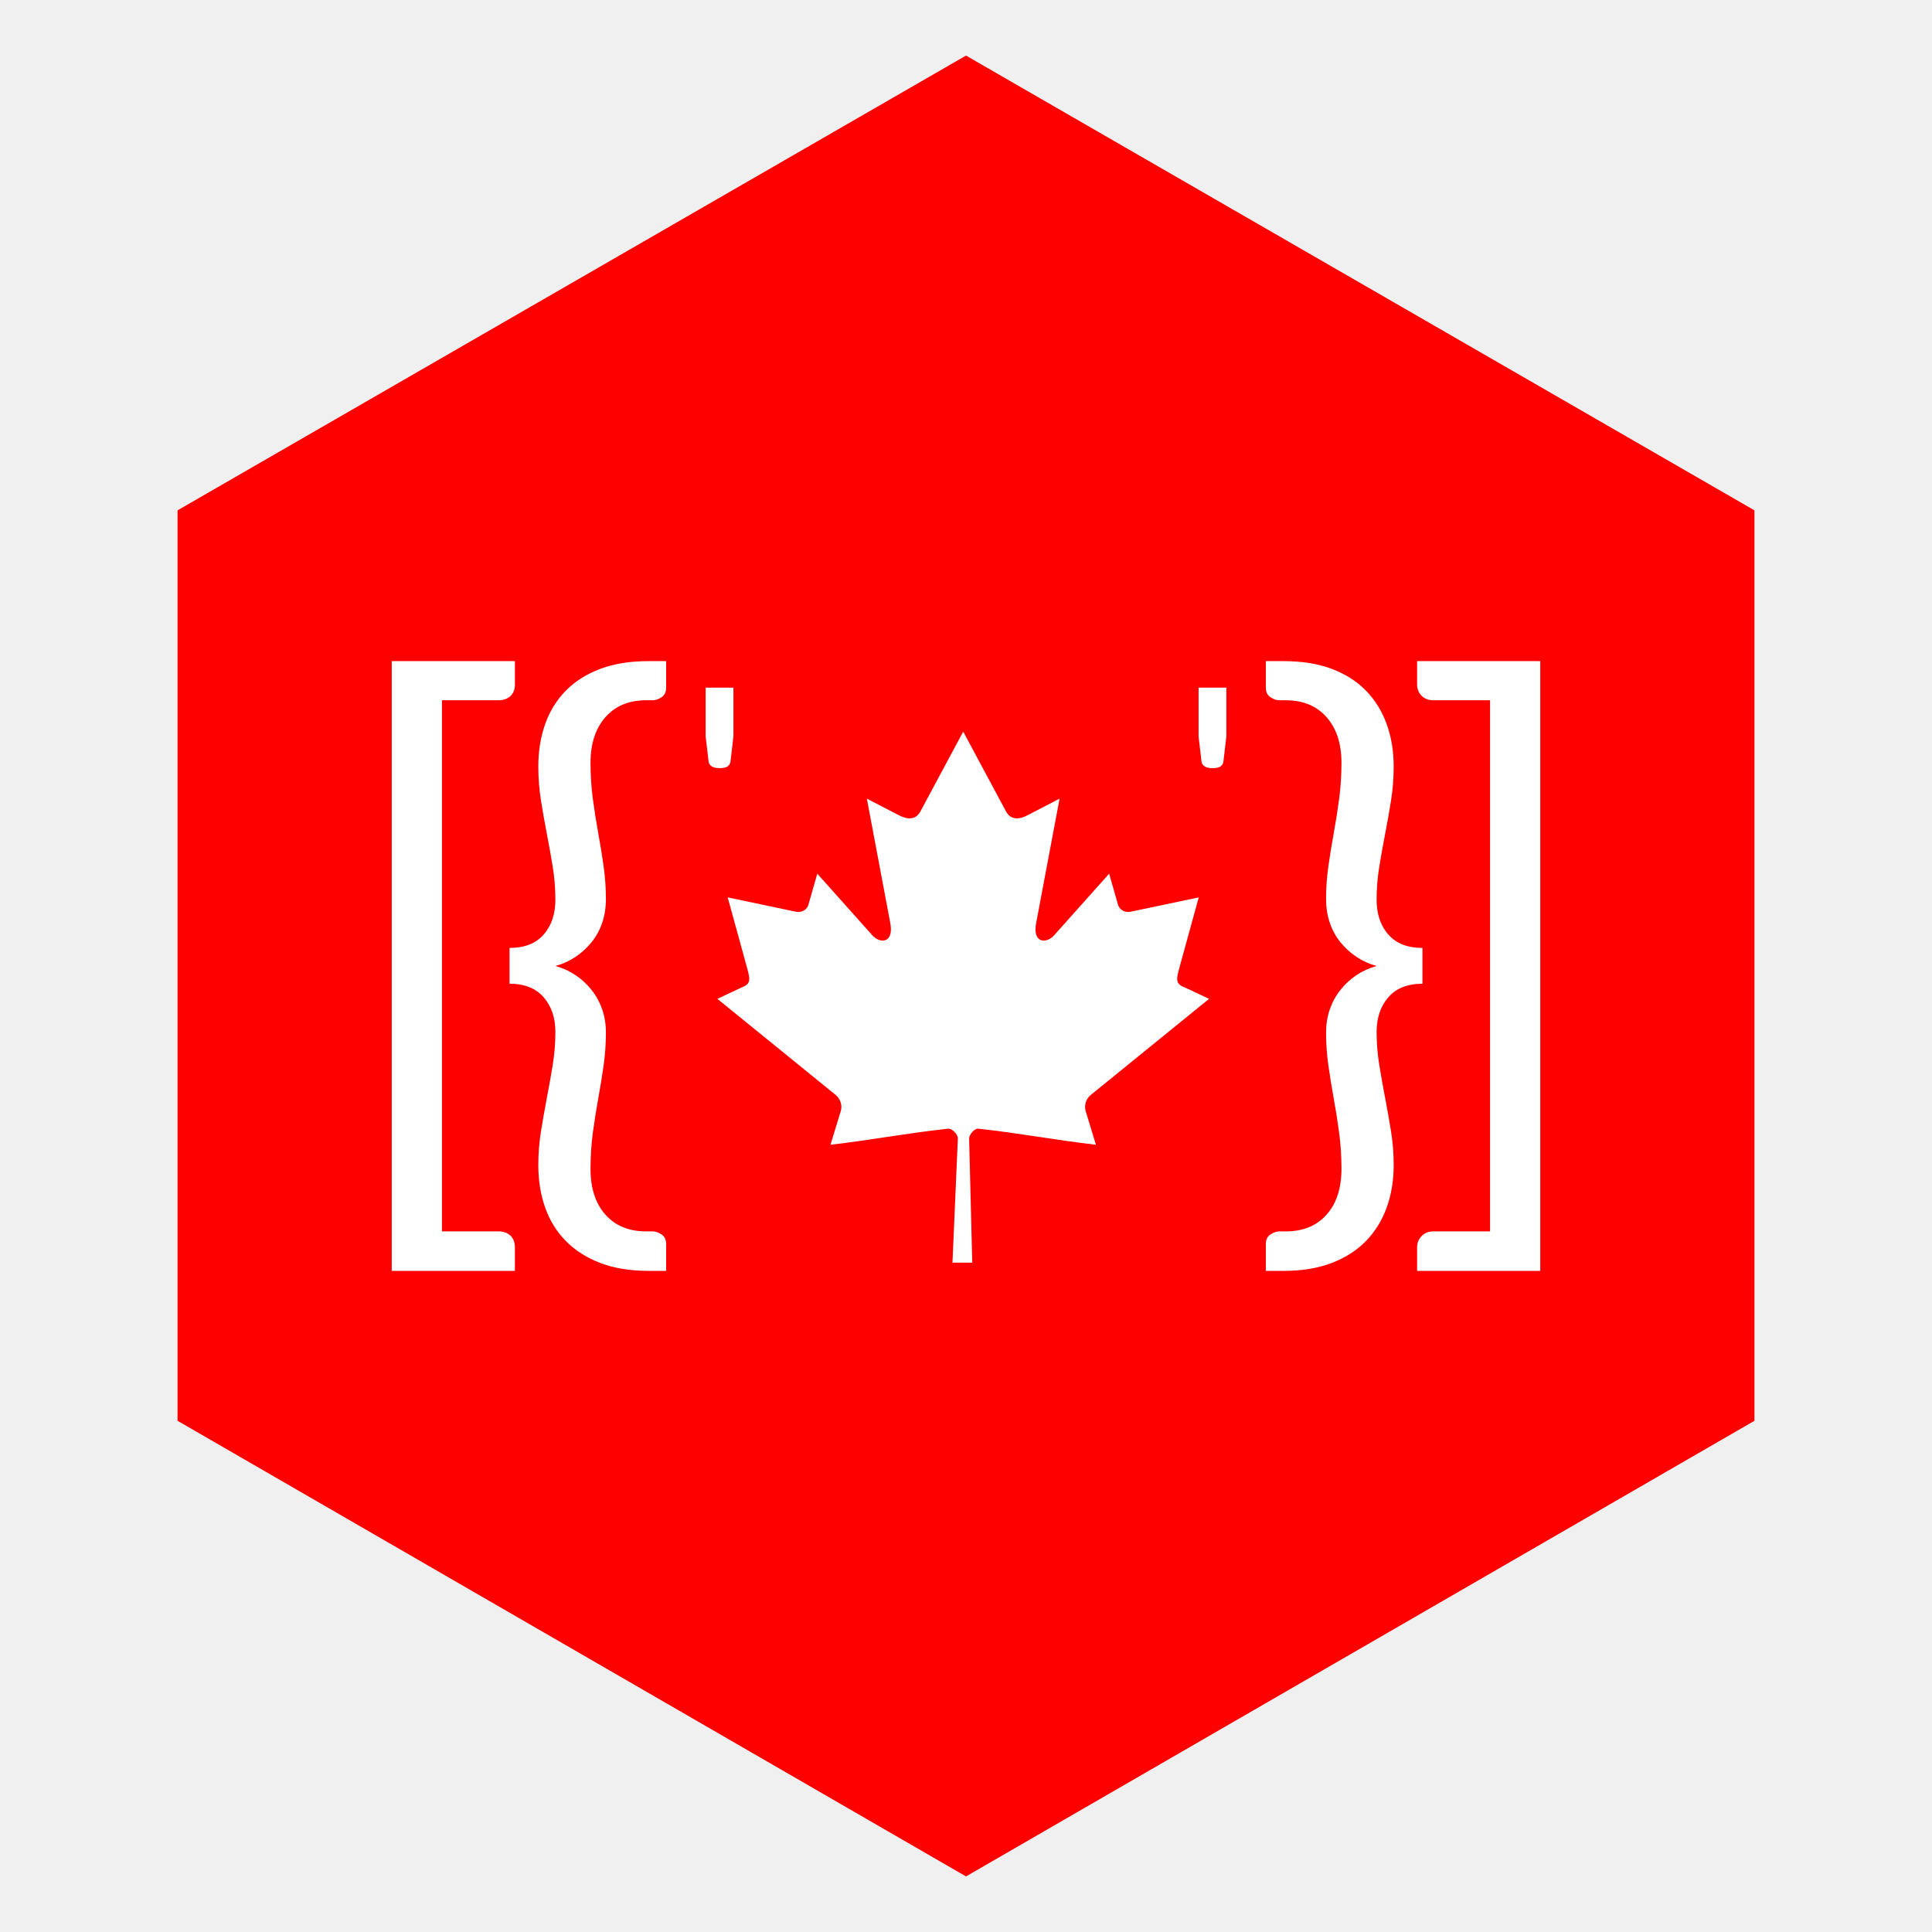
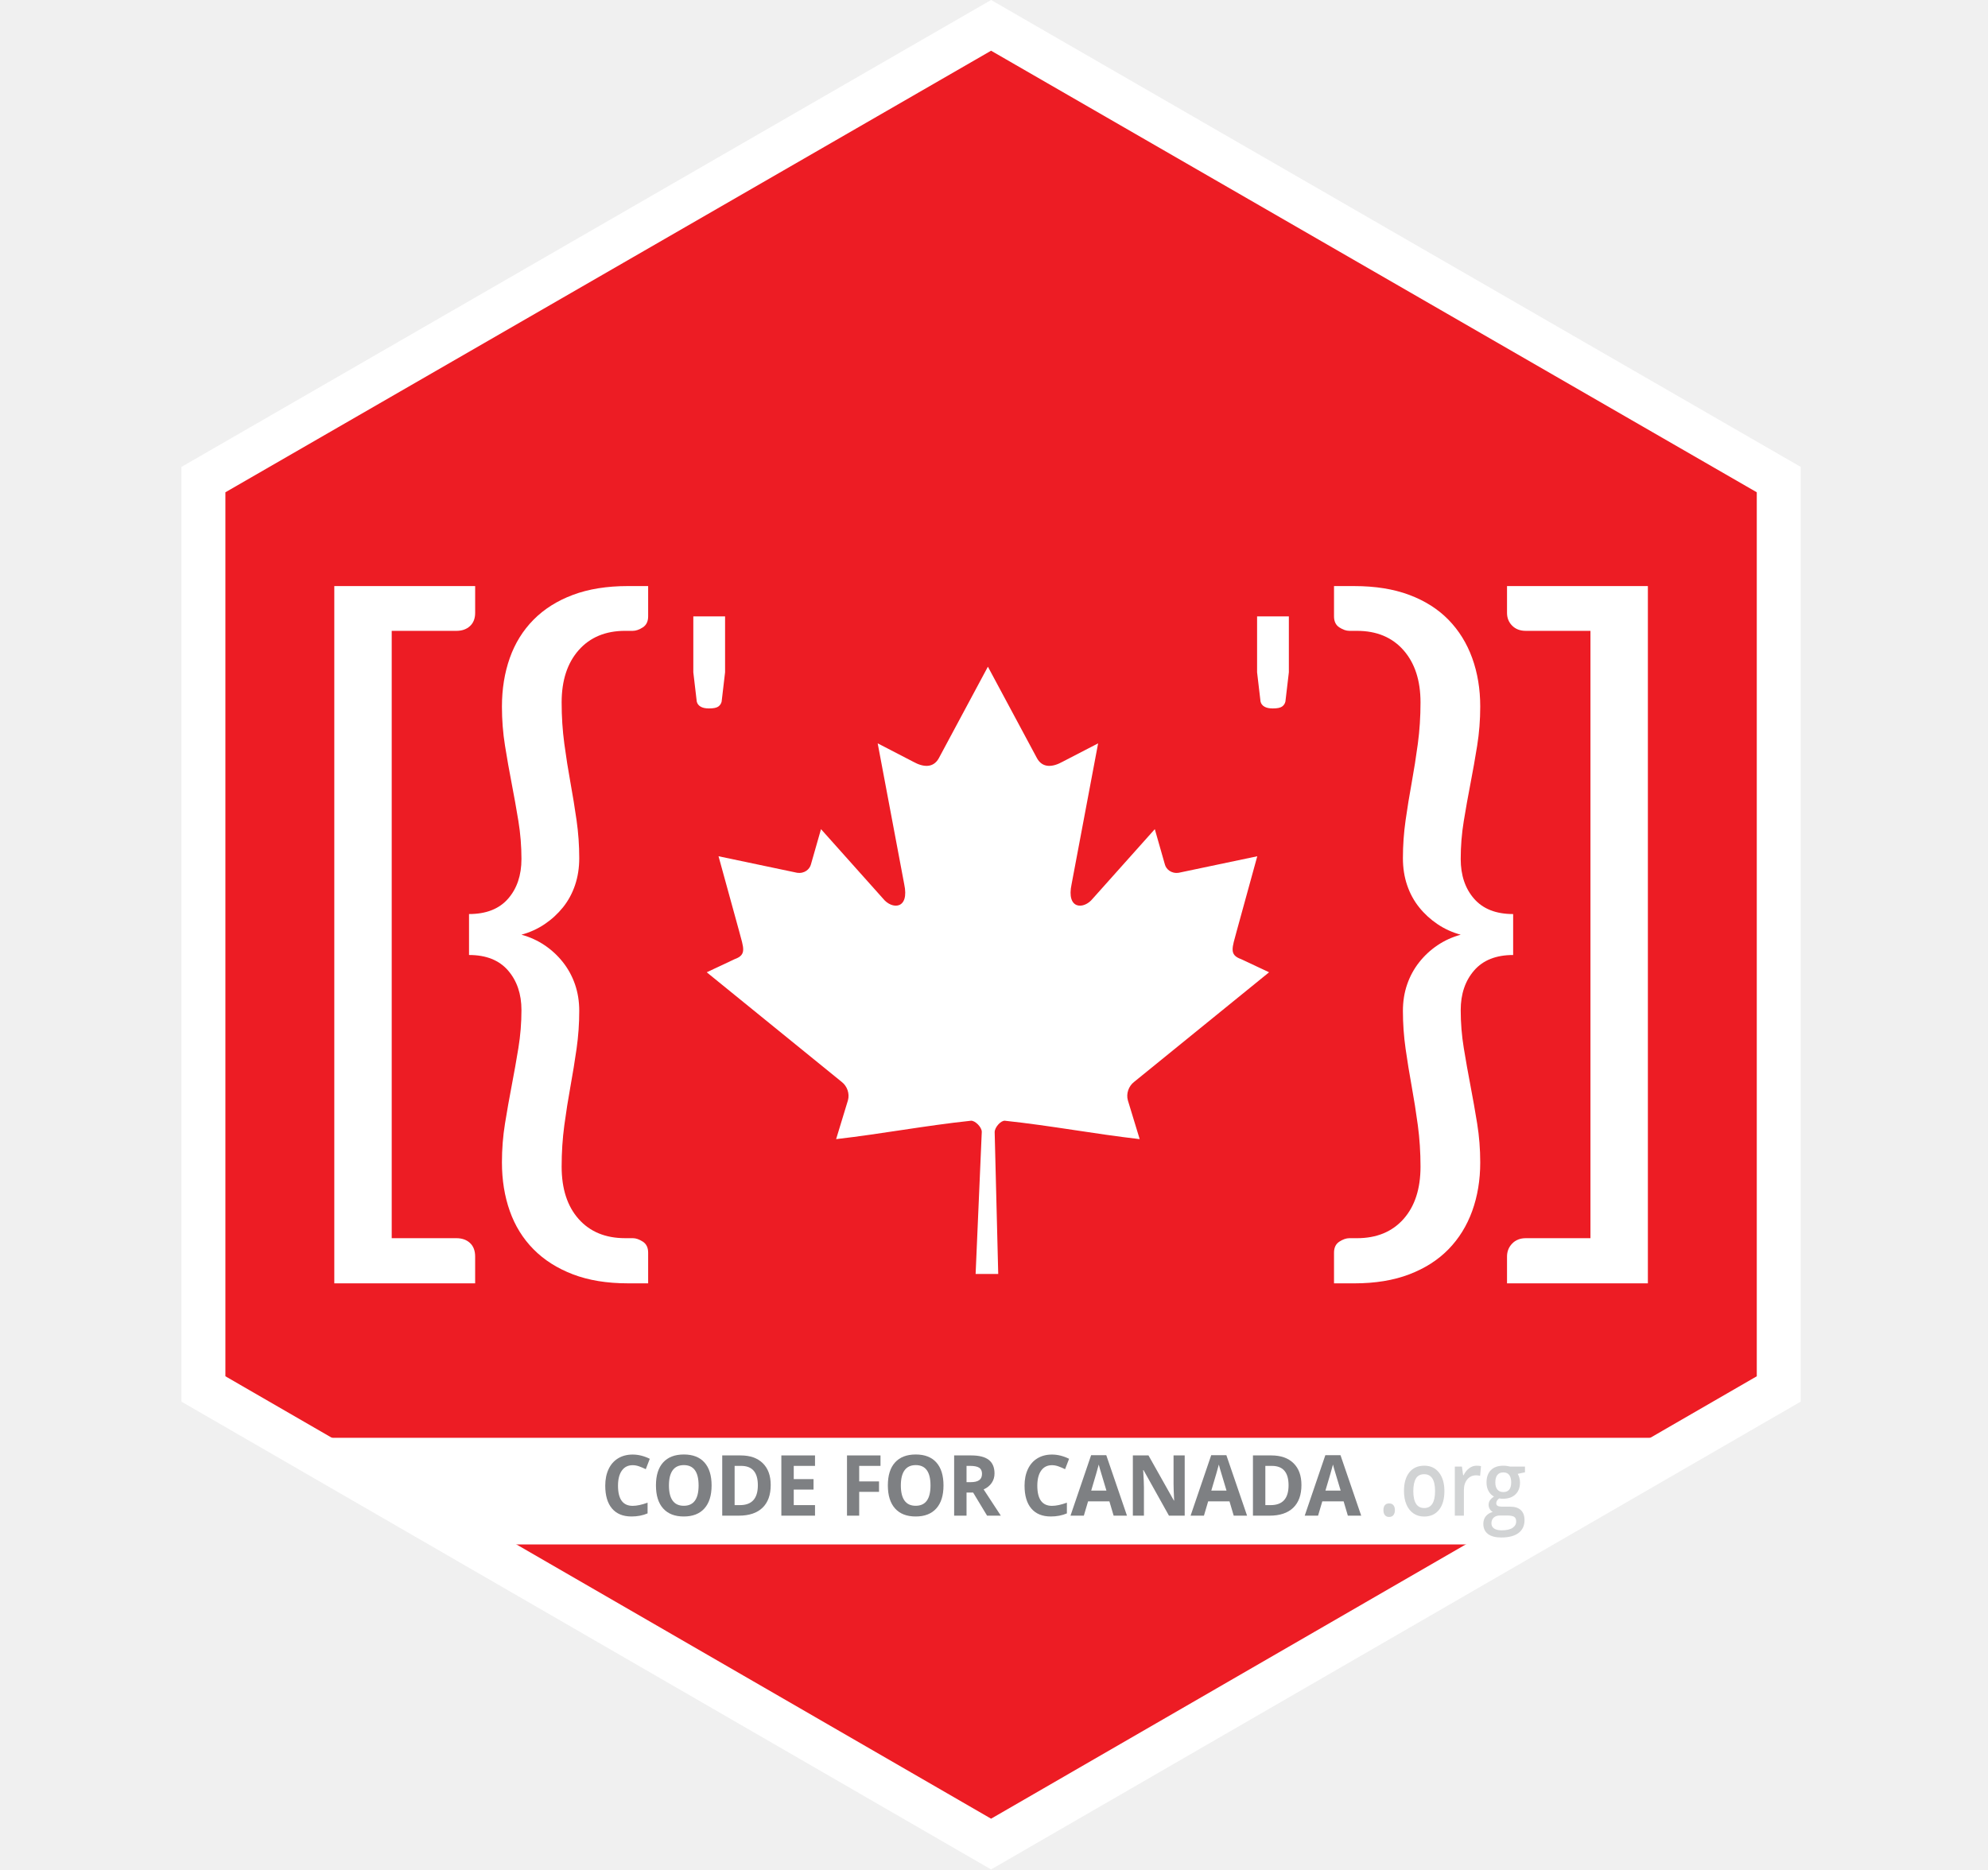
- <svg xmlns="http://www.w3.org/2000/svg" version="1.1" id="Layer_1" x="0px" y="0px" width="512px" height="512px" viewBox="0 0 512 512" enable-background="new 0 0 512 512" xml:space="preserve">
-   <g>
-     <polygon fill="#FF0000" points="47.052,376.52 47.052,135.249 255.999,14.729 464.948,135.249 464.948,376.52 255.999,497.271  " />
-   </g>
+ <svg xmlns="http://www.w3.org/2000/svg" version="1.1" id="Layer_1" x="0px" y="0px" width="512px" height="481.542px" viewBox="0 14.36 512 481.542" enable-background="new 0 14.36 512 481.542" xml:space="preserve">
  <g>
    <g>
      <g>
-         <path fill="#FFFFFF" d="M103.817,336.796V175.204h32.638v6.208c0,1.301-0.399,2.321-1.197,3.06     c-0.798,0.74-1.849,1.109-3.148,1.109H117.12V326.33h14.988c1.3,0,2.35,0.369,3.148,1.109c0.798,0.739,1.197,1.788,1.197,3.149     v6.208H103.817z" />
-         <path fill="#FFFFFF" d="M147.183,273.472c0-3.725-1.035-6.785-3.104-9.179c-2.07-2.395-5.086-3.592-9.046-3.592v-9.49     c3.961,0,6.976-1.182,9.046-3.548c2.069-2.364,3.104-5.439,3.104-9.224c0-2.956-0.237-5.883-0.71-8.78     c-0.474-2.896-0.991-5.794-1.552-8.692c-0.563-2.896-1.08-5.823-1.552-8.78c-0.474-2.956-0.71-5.971-0.71-9.046     c0-4.08,0.606-7.834,1.818-11.263c1.211-3.428,3.045-6.386,5.499-8.869c2.453-2.483,5.499-4.404,9.135-5.765     c3.636-1.359,7.878-2.04,12.727-2.04h4.7v7.006c0,1.183-0.414,2.04-1.242,2.572c-0.829,0.532-1.596,0.798-2.306,0.798h-1.774     c-4.554,0-8.145,1.494-10.776,4.479c-2.632,2.986-3.947,7.022-3.947,12.106c0,3.312,0.207,6.505,0.621,9.578     c0.413,3.075,0.887,6.075,1.419,9.002c0.532,2.927,1.005,5.84,1.419,8.736c0.413,2.898,0.621,5.824,0.621,8.78     c0,2.248-0.326,4.332-0.975,6.253c-0.651,1.922-1.583,3.636-2.794,5.144c-1.213,1.508-2.632,2.809-4.257,3.902     c-1.627,1.095-3.415,1.907-5.366,2.439c1.951,0.532,3.739,1.346,5.366,2.439c1.626,1.095,3.044,2.41,4.257,3.947     c1.211,1.538,2.142,3.252,2.794,5.144c0.65,1.893,0.975,3.933,0.975,6.12c0,2.957-0.208,5.884-0.621,8.78     c-0.414,2.898-0.887,5.809-1.419,8.736c-0.532,2.927-1.006,5.928-1.419,9.002c-0.414,3.075-0.621,6.268-0.621,9.578     c0,5.144,1.315,9.193,3.947,12.15c2.63,2.956,6.222,4.434,10.776,4.434h1.774c0.71,0,1.477,0.266,2.306,0.798     c0.827,0.532,1.242,1.389,1.242,2.572v7.095h-4.7c-4.849,0-9.091-0.696-12.727-2.084c-3.636-1.39-6.682-3.326-9.135-5.809     c-2.454-2.483-4.287-5.44-5.499-8.869c-1.213-3.43-1.818-7.184-1.818-11.264c0-3.074,0.236-6.075,0.71-9.002     c0.472-2.927,0.989-5.854,1.552-8.78c0.561-2.927,1.078-5.838,1.552-8.736C146.946,279.356,147.183,276.429,147.183,273.472z" />
-         <path fill="#FFFFFF" d="M194.364,182.232v12.949l-0.798,6.785c-0.119,0.503-0.385,0.895-0.798,1.175     c-0.414,0.281-1.124,0.421-2.128,0.421c-0.829,0-1.479-0.14-1.951-0.421c-0.474-0.281-0.769-0.672-0.887-1.175l-0.798-6.785     v-12.949H194.364z" />
-         <path fill="#FFFFFF" d="M324.996,182.232v12.949l-0.798,6.785c-0.119,0.503-0.385,0.895-0.798,1.175     c-0.415,0.281-1.124,0.421-2.129,0.421c-0.829,0-1.479-0.14-1.951-0.421c-0.474-0.281-0.769-0.672-0.887-1.175l-0.798-6.785     v-12.949H324.996z" />
-         <path fill="#FFFFFF" d="M364.816,273.472c0,2.957,0.236,5.884,0.71,8.78c0.473,2.898,0.99,5.809,1.552,8.736     c0.561,2.927,1.078,5.853,1.552,8.78c0.473,2.927,0.71,5.928,0.71,9.002c0,4.08-0.621,7.834-1.862,11.264     c-1.242,3.428-3.075,6.386-5.499,8.869c-2.425,2.483-5.454,4.419-9.091,5.809c-3.636,1.388-7.88,2.084-12.727,2.084h-4.701V329.7     c0-1.183,0.413-2.04,1.242-2.572c0.827-0.532,1.596-0.798,2.306-0.798h1.774c4.552,0,8.144-1.479,10.775-4.434     c2.63-2.957,3.947-7.006,3.947-12.15c0-3.31-0.208-6.503-0.621-9.578c-0.414-3.074-0.887-6.075-1.419-9.002     c-0.532-2.927-1.006-5.838-1.419-8.736c-0.414-2.896-0.621-5.823-0.621-8.78c0-2.187,0.324-4.227,0.976-6.12     c0.65-1.891,1.581-3.606,2.794-5.144c1.211-1.537,2.63-2.852,4.257-3.947c1.625-1.093,3.414-1.907,5.365-2.439     c-1.951-0.532-3.74-1.344-5.365-2.439c-1.627-1.094-3.046-2.395-4.257-3.902c-1.213-1.508-2.144-3.222-2.794-5.144     c-0.651-1.921-0.976-4.005-0.976-6.253c0-2.956,0.207-5.883,0.621-8.78c0.413-2.896,0.887-5.809,1.419-8.736     c0.532-2.927,1.005-5.927,1.419-9.002c0.413-3.074,0.621-6.267,0.621-9.578c0-5.084-1.316-9.12-3.947-12.106     c-2.632-2.985-6.223-4.479-10.775-4.479h-1.774c-0.71,0-1.479-0.266-2.306-0.798c-0.829-0.532-1.242-1.389-1.242-2.572v-7.006     h4.701c4.848,0,9.091,0.68,12.727,2.04c3.636,1.361,6.666,3.282,9.091,5.765c2.424,2.483,4.257,5.441,5.499,8.869     c1.242,3.43,1.862,7.184,1.862,11.263c0,3.075-0.237,6.091-0.71,9.046c-0.474,2.957-0.991,5.884-1.552,8.78     c-0.563,2.898-1.08,5.795-1.552,8.692c-0.474,2.898-0.71,5.824-0.71,8.78c0,3.785,1.034,6.86,3.104,9.224     c2.069,2.365,5.084,3.548,9.046,3.548v9.49c-3.962,0-6.977,1.197-9.046,3.592C365.85,266.687,364.816,269.747,364.816,273.472z" />
-         <path fill="#FFFFFF" d="M375.546,330.588c0-1.184,0.399-2.188,1.197-3.015c0.798-0.829,1.847-1.242,3.148-1.242h14.989V185.581     h-14.989c-1.301,0-2.35-0.399-3.148-1.197c-0.798-0.798-1.197-1.788-1.197-2.971v-6.208h32.638v161.591h-32.638V330.588z" />
+         <polygon fill="#ED1C24" points="52.393,372.136 52.393,137.898 255.249,20.891 458.107,137.898 458.107,372.136 255.249,489.367         " />
+         <path fill="#FFFFFF" d="M255.249,27.422L452.45,141.166v227.705L255.249,482.833L58.05,368.871V141.166L255.249,27.422      M255.249,14.36L46.735,134.63v240.771l208.514,120.501l208.516-120.501V134.63L255.249,14.36L255.249,14.36z" />
      </g>
-       <path fill="#FFFFFF" d="M255.261,193.888l-11.38,21.224c-1.291,2.307-3.605,2.093-5.918,0.804l-8.239-4.266l6.14,32.6    c1.291,5.956-2.852,5.956-4.896,3.381l-14.378-16.096l-2.334,8.174c-0.269,1.073-1.452,2.201-3.228,1.932l-18.181-3.823    l4.775,17.361c1.022,3.863,1.82,5.462-1.032,6.481l-6.48,3.045l31.297,25.422c1.239,0.962,1.865,2.691,1.424,4.257l-2.739,8.989    c10.776-1.242,20.431-3.111,31.213-4.262c0.952-0.102,2.546,1.469,2.538,2.572l-1.427,32.933h5.239l-0.825-32.861    c-0.007-1.103,1.439-2.745,2.39-2.643c10.782,1.15,20.437,3.02,31.213,4.262l-2.739-8.989c-0.441-1.566,0.185-3.296,1.424-4.257    l31.297-25.422l-6.48-3.045c-2.851-1.019-2.054-2.619-1.032-6.481l4.775-17.361l-18.181,3.823    c-1.775,0.268-2.959-0.859-3.228-1.932l-2.334-8.174l-14.378,16.096c-2.045,2.575-6.188,2.575-4.896-3.381l6.14-32.6l-8.238,4.266    c-2.313,1.289-4.627,1.502-5.918-0.804" />
+     </g>
+     <g>
+       <g>
+         <g>
+           <path fill="#FFFFFF" d="M86.097,344.936v-179.61h36.277v6.9c0,1.446-0.443,2.58-1.33,3.401      c-0.887,0.823-2.055,1.233-3.499,1.233h-16.661v156.443h16.659c1.445,0,2.612,0.41,3.499,1.233c0.887,0.821,1.33,1.987,1.33,3.5      v6.9H86.097z" />
+           <path fill="#FFFFFF" d="M134.299,274.551c0-4.14-1.15-7.542-3.45-10.203c-2.301-2.662-5.653-3.993-10.055-3.993v-10.548      c4.403,0,7.754-1.314,10.055-3.944c2.3-2.628,3.45-6.045,3.45-10.253c0-3.286-0.263-6.539-0.789-9.759      c-0.527-3.219-1.102-6.44-1.725-9.661c-0.626-3.219-1.2-6.472-1.725-9.759c-0.527-3.286-0.789-6.637-0.789-10.055      c0-4.535,0.674-8.708,2.021-12.519c1.346-3.81,3.385-7.098,6.112-9.858c2.727-2.76,6.112-4.895,10.154-6.408      c4.041-1.511,8.756-2.267,14.146-2.267h5.224v7.787c0,1.315-0.46,2.267-1.38,2.859c-0.921,0.591-1.774,0.887-2.563,0.887h-1.972      c-5.062,0-9.053,1.661-11.978,4.978c-2.925,3.319-4.387,7.805-4.387,13.456c0,3.681,0.23,7.23,0.69,10.646      c0.459,3.418,0.986,6.752,1.577,10.006c0.591,3.253,1.117,6.491,1.577,9.71c0.459,3.221,0.69,6.473,0.69,9.759      c0,2.499-0.362,4.815-1.084,6.95c-0.724,2.136-1.76,4.041-3.106,5.718c-1.348,1.676-2.925,3.122-4.732,4.337      c-1.808,1.217-3.796,2.12-5.964,2.711c2.169,0.591,4.156,1.496,5.964,2.711c1.807,1.217,3.383,2.679,4.732,4.387      c1.346,1.709,2.381,3.615,3.106,5.718c0.722,2.104,1.084,4.372,1.084,6.802c0,3.287-0.231,6.54-0.69,9.759      c-0.46,3.221-0.986,6.457-1.577,9.71c-0.591,3.253-1.118,6.589-1.577,10.006c-0.46,3.418-0.69,6.967-0.69,10.646      c0,5.718,1.462,10.218,4.387,13.505c2.923,3.286,6.916,4.928,11.978,4.928h1.972c0.789,0,1.642,0.296,2.563,0.887      c0.919,0.591,1.38,1.544,1.38,2.859v7.886h-5.224c-5.39,0-10.105-0.774-14.146-2.316c-4.041-1.545-7.427-3.697-10.154-6.457      c-2.728-2.76-4.765-6.047-6.112-9.858c-1.348-3.812-2.021-7.985-2.021-12.52c0-3.417,0.262-6.752,0.789-10.006      c0.525-3.253,1.099-6.507,1.725-9.759c0.624-3.253,1.198-6.489,1.725-9.71C134.035,281.091,134.299,277.837,134.299,274.551z" />
+           <path fill="#FFFFFF" d="M186.741,173.137v14.393l-0.887,7.542c-0.132,0.559-0.428,0.995-0.887,1.306      c-0.46,0.312-1.249,0.468-2.365,0.468c-0.921,0-1.644-0.156-2.169-0.468c-0.527-0.312-0.855-0.747-0.986-1.306l-0.887-7.542      v-14.393H186.741z" />
+           <path fill="#FFFFFF" d="M331.939,173.137v14.393l-0.887,7.542c-0.132,0.559-0.428,0.995-0.887,1.306      c-0.461,0.312-1.249,0.468-2.366,0.468c-0.921,0-1.644-0.156-2.169-0.468c-0.527-0.312-0.855-0.747-0.986-1.306l-0.887-7.542      v-14.393H331.939z" />
+           <path fill="#FFFFFF" d="M376.199,274.551c0,3.287,0.262,6.54,0.789,9.759c0.526,3.221,1.1,6.457,1.725,9.71      c0.624,3.253,1.198,6.506,1.725,9.759c0.526,3.253,0.789,6.589,0.789,10.006c0,4.535-0.69,8.708-2.07,12.52      c-1.38,3.81-3.418,7.098-6.112,9.858c-2.695,2.76-6.062,4.912-10.105,6.457c-4.041,1.543-8.759,2.316-14.146,2.316h-5.225      v-7.887c0-1.315,0.459-2.267,1.38-2.859c0.919-0.591,1.774-0.887,2.563-0.887h1.972c5.06,0,9.052-1.644,11.976-4.928      c2.923-3.287,4.387-7.787,4.387-13.505c0-3.679-0.231-7.228-0.69-10.646c-0.46-3.417-0.986-6.752-1.577-10.006      c-0.591-3.253-1.118-6.489-1.577-9.71c-0.46-3.219-0.69-6.472-0.69-9.759c0-2.431,0.36-4.698,1.085-6.802      c0.722-2.102,1.757-4.008,3.106-5.718c1.346-1.708,2.923-3.17,4.732-4.387c1.806-1.215,3.795-2.12,5.963-2.711      c-2.169-0.591-4.157-1.494-5.963-2.711c-1.808-1.216-3.386-2.662-4.732-4.337c-1.348-1.676-2.383-3.581-3.106-5.718      c-0.724-2.135-1.085-4.452-1.085-6.95c0-3.286,0.23-6.539,0.69-9.759c0.459-3.219,0.986-6.457,1.577-9.71      c0.591-3.253,1.117-6.588,1.577-10.006c0.459-3.417,0.69-6.966,0.69-10.646c0-5.651-1.463-10.137-4.387-13.456      c-2.925-3.318-6.917-4.978-11.976-4.978h-1.972c-0.789,0-1.644-0.296-2.563-0.887c-0.921-0.591-1.38-1.544-1.38-2.859v-7.787      h5.225c5.389,0,10.105,0.756,14.146,2.267c4.041,1.513,7.409,3.648,10.105,6.408c2.694,2.76,4.732,6.048,6.112,9.858      c1.38,3.812,2.07,7.985,2.07,12.519c0,3.418-0.263,6.77-0.789,10.055c-0.527,3.287-1.102,6.54-1.725,9.759      c-0.626,3.221-1.2,6.441-1.725,9.661c-0.527,3.221-0.789,6.473-0.789,9.759c0,4.207,1.149,7.625,3.45,10.253      c2.3,2.629,5.651,3.944,10.055,3.944v10.548c-4.404,0-7.755,1.33-10.055,3.993C377.348,267.009,376.199,270.41,376.199,274.551z      " />
+           <path fill="#FFFFFF" d="M388.126,338.036c0-1.316,0.443-2.432,1.33-3.351c0.887-0.921,2.053-1.38,3.499-1.38h16.66V176.859      h-16.66c-1.446,0-2.612-0.443-3.499-1.33c-0.887-0.887-1.33-1.987-1.33-3.302v-6.9h36.277v179.609h-36.277V338.036z" />
+         </g>
+         <path fill="#FFFFFF" d="M254.428,186.093l-12.649,23.591c-1.435,2.564-4.007,2.326-6.578,0.894l-9.158-4.742l6.825,36.235     c1.435,6.62-3.17,6.62-5.442,3.758l-15.981-17.891l-2.594,9.085c-0.299,1.193-1.614,2.446-3.588,2.147l-20.208-4.249     l5.307,19.297c1.136,4.294,2.023,6.071-1.147,7.204l-7.203,3.385l34.787,28.257c1.377,1.069,2.073,2.991,1.583,4.732     l-3.044,9.991c11.978-1.38,22.709-3.458,34.693-4.737c1.058-0.113,2.83,1.633,2.821,2.859l-1.586,36.605h5.823l-0.917-36.525     c-0.008-1.226,1.599-3.051,2.656-2.938c11.984,1.278,22.716,3.357,34.693,4.737l-3.044-9.991     c-0.49-1.741,0.206-3.664,1.583-4.732l34.787-28.257l-7.203-3.385c-3.169-1.133-2.283-2.911-1.147-7.204l5.307-19.297     l-20.208,4.249c-1.973,0.298-3.289-0.955-3.588-2.147l-2.594-9.085l-15.981,17.891c-2.273,2.862-6.878,2.862-5.442-3.758     l6.825-36.235l-9.157,4.742c-2.571,1.433-5.143,1.669-6.578-0.894" />
+       </g>
+     </g>
+     <polygon fill="#FFFFFF" points="430.323,384.716 80.178,384.716 113.62,412.188 396.88,412.188  " />
+     <g>
+       <path fill="#FFFFFF" d="M110.607,403.346c0-0.555,0.132-0.98,0.395-1.28c0.265-0.294,0.645-0.444,1.145-0.444    c0.506,0,0.892,0.154,1.154,0.464c0.263,0.307,0.395,0.728,0.395,1.261c0,0.542-0.134,0.97-0.4,1.287    c-0.268,0.317-0.65,0.477-1.15,0.477c-0.5,0-0.88-0.157-1.145-0.47C110.739,404.326,110.607,403.895,110.607,403.346z" />
+       <path fill="#FFFFFF" d="M127.03,398.435c0,2.064-0.482,3.674-1.445,4.833c-0.965,1.159-2.306,1.737-4.025,1.737    c-1.076,0-2.026-0.268-2.851-0.8c-0.825-0.532-1.46-1.3-1.904-2.296c-0.442-0.999-0.665-2.159-0.665-3.475    c0-2.051,0.478-3.651,1.435-4.801c0.957-1.153,2.306-1.728,4.046-1.728c1.664,0,2.982,0.588,3.951,1.767    C126.545,394.849,127.03,396.436,127.03,398.435z M118.657,398.435c0,2.916,0.981,4.376,2.944,4.376    c1.941,0,2.913-1.46,2.913-4.376c0-2.89-0.978-4.334-2.934-4.334c-1.025,0-1.77,0.372-2.23,1.12    C118.887,395.969,118.657,397.037,118.657,398.435z" />
+       <path fill="#FFFFFF" d="M135.674,391.907c0.491,0,0.898,0.039,1.216,0.114l-0.238,2.501c-0.348-0.091-0.709-0.137-1.083-0.137    c-0.978,0-1.77,0.353-2.377,1.052c-0.606,0.702-0.91,1.613-0.91,2.733v6.606h-2.444v-12.641h1.914l0.323,2.23h0.124    c0.382-0.758,0.878-1.355,1.492-1.796C134.306,392.129,134.967,391.907,135.674,391.907z" />
+       <path fill="#FFFFFF" d="M148.739,392.135v1.473l-1.966,0.402c0.18,0.268,0.328,0.594,0.447,0.983    c0.118,0.389,0.176,0.8,0.176,1.234c0,1.303-0.41,2.328-1.228,3.076c-0.818,0.745-1.945,1.117-3.38,1.117    c-0.367,0-0.7-0.029-0.998-0.091c-0.527,0.359-0.792,0.777-0.792,1.261c0,0.287,0.124,0.506,0.371,0.65    c0.245,0.144,0.697,0.219,1.357,0.219h2.007c1.269,0,2.234,0.294,2.892,0.888c0.66,0.594,0.988,1.453,0.988,2.573    c0,1.434-0.537,2.537-1.612,3.315c-1.074,0.777-2.629,1.166-4.66,1.166c-1.568,0-2.763-0.304-3.587-0.914    c-0.826-0.611-1.238-1.479-1.238-2.606c0-0.777,0.222-1.43,0.669-1.959c0.447-0.529,1.073-0.898,1.878-1.104    c-0.325-0.153-0.594-0.398-0.807-0.738c-0.211-0.34-0.317-0.696-0.317-1.068c0-0.474,0.121-0.872,0.364-1.198    c0.243-0.33,0.604-0.653,1.083-0.973c-0.598-0.281-1.081-0.741-1.452-1.378c-0.371-0.637-0.557-1.381-0.557-2.234    c0-1.372,0.394-2.436,1.181-3.187c0.787-0.758,1.909-1.133,3.365-1.133c0.325,0,0.668,0.026,1.024,0.075    c0.358,0.049,0.627,0.101,0.807,0.153H148.739z M139.699,406.743c0,0.578,0.238,1.025,0.714,1.339    c0.474,0.31,1.141,0.467,2.002,0.467c1.331,0,2.322-0.209,2.975-0.63c0.652-0.418,0.976-0.973,0.976-1.665    c0-0.549-0.178-0.94-0.536-1.172c-0.356-0.232-1.021-0.349-1.992-0.349h-1.85c-0.7,0-1.257,0.18-1.67,0.542    C139.907,405.636,139.699,406.126,139.699,406.743z M140.751,396.227c0,0.794,0.185,1.401,0.555,1.829    c0.372,0.428,0.903,0.64,1.597,0.64c1.414,0,2.123-0.829,2.123-2.492c0-0.823-0.176-1.457-0.526-1.904    c-0.351-0.444-0.882-0.666-1.597-0.666c-0.707,0-1.243,0.219-1.607,0.66C140.932,394.738,140.751,395.381,140.751,396.227z" />
+       <path fill="#7E8083" d="M162.944,391.776c-1.202,0-2.132,0.464-2.791,1.394c-0.66,0.931-0.988,2.227-0.988,3.889    c0,3.462,1.259,5.189,3.778,5.189c1.056,0,2.337-0.271,3.839-0.816v2.759c-1.234,0.532-2.614,0.797-4.138,0.797    c-2.19,0-3.865-0.686-5.024-2.054c-1.161-1.368-1.741-3.334-1.741-5.895c0-1.613,0.286-3.027,0.856-4.242    c0.568-1.212,1.388-2.142,2.454-2.789c1.068-0.65,2.319-0.973,3.754-0.973c1.461,0,2.929,0.366,4.405,1.094l-1.029,2.675    c-0.563-0.274-1.13-0.516-1.7-0.722C164.051,391.877,163.493,391.776,162.944,391.776z" />
+       <path fill="#7E8083" d="M183.268,396.998c0,2.567-0.617,4.543-1.853,5.921c-1.236,1.381-3.006,2.07-5.312,2.07    c-2.307,0-4.077-0.689-5.313-2.07c-1.234-1.378-1.853-3.36-1.853-5.944c0-2.583,0.62-4.556,1.858-5.917    c1.239-1.362,3.016-2.041,5.328-2.041c2.314,0,4.082,0.686,5.307,2.057C182.656,392.449,183.268,394.421,183.268,396.998z     M172.283,396.998c0,1.734,0.32,3.037,0.958,3.916c0.638,0.878,1.592,1.316,2.862,1.316c2.546,0,3.819-1.744,3.819-5.232    c0-3.498-1.267-5.245-3.8-5.245c-1.269,0-2.227,0.441-2.872,1.323C172.606,393.958,172.283,395.264,172.283,396.998z" />
+       <path fill="#7E8083" d="M198.494,396.871c0,2.554-0.705,4.51-2.116,5.868c-1.409,1.359-3.447,2.038-6.11,2.038h-4.262v-15.518    h4.725c2.457,0,4.365,0.669,5.725,2.008C197.815,392.602,198.494,394.47,198.494,396.871z M195.18,396.956    c0-3.334-1.427-5-4.283-5h-1.698v10.104h1.368C193.642,402.06,195.18,400.358,195.18,396.956z" />
+       <path fill="#7E8083" d="M209.903,404.777h-8.669v-15.518h8.669v2.697h-5.477v3.406h5.096v2.697h-5.096v4h5.477V404.777z" />
+       <path fill="#7E8083" d="M221.281,404.777h-3.14v-15.518h8.628v2.697h-5.488v4h5.106v2.688h-5.106V404.777z" />
+       <path fill="#7E8083" d="M242.994,396.998c0,2.567-0.617,4.543-1.853,5.921c-1.236,1.381-3.006,2.07-5.312,2.07    c-2.307,0-4.077-0.689-5.313-2.07c-1.234-1.378-1.853-3.36-1.853-5.944c0-2.583,0.62-4.556,1.858-5.917    c1.239-1.362,3.016-2.041,5.328-2.041c2.314,0,4.082,0.686,5.307,2.057C242.382,392.449,242.994,394.421,242.994,396.998z     M232.008,396.998c0,1.734,0.32,3.037,0.958,3.916c0.638,0.878,1.592,1.316,2.862,1.316c2.546,0,3.819-1.744,3.819-5.232    c0-3.498-1.267-5.245-3.8-5.245c-1.269,0-2.227,0.441-2.872,1.323C232.332,393.958,232.008,395.264,232.008,396.998z" />
+       <path fill="#7E8083" d="M248.926,398.823v5.953h-3.192v-15.518h4.386c2.046,0,3.558,0.385,4.541,1.153    c0.981,0.767,1.471,1.933,1.471,3.498c0,0.914-0.243,1.724-0.73,2.436c-0.488,0.712-1.177,1.267-2.07,1.672    c2.265,3.488,3.741,5.741,4.427,6.76h-3.542l-3.592-5.953H248.926z M248.926,396.149h1.029c1.009,0,1.754-0.173,2.234-0.522    c0.482-0.346,0.722-0.888,0.722-1.633c0-0.735-0.247-1.261-0.736-1.571c-0.491-0.31-1.251-0.467-2.281-0.467h-0.967V396.149z" />
+       <path fill="#7E8083" d="M270.933,391.776c-1.202,0-2.132,0.464-2.79,1.394c-0.66,0.931-0.988,2.227-0.988,3.889    c0,3.462,1.259,5.189,3.778,5.189c1.056,0,2.337-0.271,3.839-0.816v2.759c-1.234,0.532-2.614,0.797-4.138,0.797    c-2.19,0-3.865-0.686-5.024-2.054c-1.161-1.368-1.741-3.334-1.741-5.895c0-1.613,0.286-3.027,0.856-4.242    c0.568-1.212,1.388-2.142,2.454-2.789c1.068-0.65,2.319-0.973,3.754-0.973c1.461,0,2.929,0.366,4.405,1.094l-1.029,2.675    c-0.563-0.274-1.13-0.516-1.7-0.722C272.04,391.877,271.482,391.776,270.933,391.776z" />
+       <path fill="#7E8083" d="M286.809,404.777l-1.091-3.693h-5.488l-1.091,3.693h-3.439l5.312-15.58h3.902l5.333,15.58H286.809z     M284.956,398.324c-1.009-3.347-1.577-5.238-1.703-5.679c-0.127-0.438-0.219-0.784-0.273-1.038    c-0.227,0.905-0.875,3.145-1.946,6.717H284.956z" />
+       <path fill="#7E8083" d="M305.115,404.777h-4.056l-6.548-11.737h-0.093c0.131,2.07,0.196,3.55,0.196,4.435v7.302h-2.853v-15.518    h4.025l6.538,11.622h0.072c-0.103-2.015-0.154-3.442-0.154-4.275v-7.348h2.872V404.777z" />
+       <path fill="#7E8083" d="M317.739,404.777l-1.091-3.693h-5.488l-1.091,3.693h-3.439l5.312-15.58h3.902l5.333,15.58H317.739z     M315.885,398.324c-1.009-3.347-1.577-5.238-1.703-5.679c-0.127-0.438-0.219-0.784-0.273-1.038    c-0.227,0.905-0.875,3.145-1.946,6.717H315.885z" />
+       <path fill="#7E8083" d="M335.179,396.871c0,2.554-0.705,4.51-2.116,5.868c-1.409,1.359-3.447,2.038-6.11,2.038h-4.262v-15.518    h4.725c2.457,0,4.365,0.669,5.725,2.008C334.5,392.602,335.179,394.47,335.179,396.871z M331.864,396.956c0-3.334-1.427-5-4.283-5    h-1.698v10.104h1.368C330.326,402.06,331.864,400.358,331.864,396.956z" />
+       <path fill="#7E8083" d="M347.133,404.777l-1.091-3.693h-5.488l-1.091,3.693h-3.439l5.312-15.58h3.902l5.333,15.58H347.133z     M345.28,398.324c-1.009-3.347-1.577-5.238-1.703-5.679c-0.127-0.438-0.219-0.784-0.273-1.038    c-0.227,0.905-0.875,3.145-1.946,6.717H345.28z" />
+       <path fill="#D1D3D4" d="M356.296,403.346c0-0.555,0.126-0.98,0.377-1.28c0.253-0.294,0.617-0.444,1.094-0.444    c0.485,0,0.852,0.154,1.104,0.464c0.253,0.307,0.379,0.728,0.379,1.261c0,0.542-0.129,0.97-0.384,1.287s-0.62,0.477-1.099,0.477    c-0.477,0-0.841-0.157-1.094-0.47C356.422,404.326,356.296,403.895,356.296,403.346z" />
+       <path fill="#D1D3D4" d="M371.998,398.435c0,2.064-0.46,3.674-1.381,4.833c-0.921,1.159-2.204,1.737-3.849,1.737    c-1.027,0-1.935-0.268-2.725-0.8c-0.789-0.532-1.394-1.3-1.819-2.296c-0.425-0.999-0.637-2.159-0.637-3.475    c0-2.051,0.457-3.651,1.373-4.801c0.914-1.153,2.203-1.728,3.868-1.728c1.59,0,2.849,0.588,3.778,1.767    C371.534,394.849,371.998,396.436,371.998,398.435z M363.993,398.435c0,2.916,0.937,4.376,2.813,4.376    c1.857,0,2.786-1.46,2.786-4.376c0-2.89-0.936-4.334-2.805-4.334c-0.981,0-1.692,0.372-2.132,1.12    S363.993,397.037,363.993,398.435z" />
+       <path fill="#D1D3D4" d="M380.263,391.907c0.47,0,0.857,0.039,1.163,0.114l-0.229,2.501c-0.331-0.091-0.676-0.137-1.034-0.137    c-0.936,0-1.693,0.353-2.273,1.052c-0.58,0.702-0.87,1.613-0.87,2.733v6.606h-2.337v-12.641h1.83l0.307,2.23h0.121    c0.364-0.758,0.839-1.355,1.425-1.796C378.955,392.129,379.585,391.907,380.263,391.907z" />
+       <path fill="#D1D3D4" d="M392.751,392.135v1.473l-1.879,0.402c0.173,0.268,0.315,0.594,0.428,0.983s0.17,0.8,0.17,1.234    c0,1.303-0.392,2.328-1.174,3.076c-0.782,0.745-1.86,1.117-3.231,1.117c-0.353,0-0.669-0.029-0.955-0.091    c-0.505,0.359-0.756,0.777-0.756,1.261c0,0.287,0.118,0.506,0.353,0.65c0.235,0.144,0.668,0.219,1.298,0.219h1.92    c1.213,0,2.134,0.294,2.764,0.888c0.629,0.594,0.944,1.453,0.944,2.573c0,1.434-0.514,2.537-1.541,3.315    c-1.027,0.777-2.513,1.166-4.454,1.166c-1.499,0-2.642-0.304-3.431-0.914c-0.789-0.611-1.184-1.479-1.184-2.606    c0-0.777,0.214-1.43,0.642-1.959c0.428-0.529,1.025-0.898,1.794-1.104c-0.312-0.153-0.568-0.398-0.771-0.738    c-0.202-0.34-0.304-0.696-0.304-1.068c0-0.474,0.116-0.872,0.349-1.198c0.232-0.33,0.576-0.653,1.034-0.973    c-0.57-0.281-1.032-0.741-1.388-1.378c-0.354-0.637-0.531-1.381-0.531-2.234c0-1.372,0.376-2.436,1.128-3.187    c0.753-0.758,1.824-1.133,3.217-1.133c0.312,0,0.638,0.026,0.98,0.075c0.341,0.049,0.598,0.101,0.771,0.153H392.751z     M384.11,406.743c0,0.578,0.227,1.025,0.681,1.339c0.454,0.31,1.092,0.467,1.914,0.467c1.274,0,2.222-0.209,2.844-0.63    c0.624-0.418,0.936-0.973,0.936-1.665c0-0.549-0.171-0.94-0.513-1.172c-0.341-0.232-0.976-0.349-1.904-0.349h-1.77    c-0.669,0-1.202,0.18-1.597,0.542C384.308,405.636,384.11,406.126,384.11,406.743z M385.114,396.227    c0,0.794,0.178,1.401,0.532,1.829c0.354,0.428,0.864,0.64,1.527,0.64c1.352,0,2.028-0.829,2.028-2.492    c0-0.823-0.168-1.457-0.501-1.904c-0.336-0.444-0.844-0.666-1.527-0.666c-0.676,0-1.189,0.219-1.536,0.66    C385.289,394.738,385.114,395.381,385.114,396.227z" />
    </g>
  </g>
</svg>
